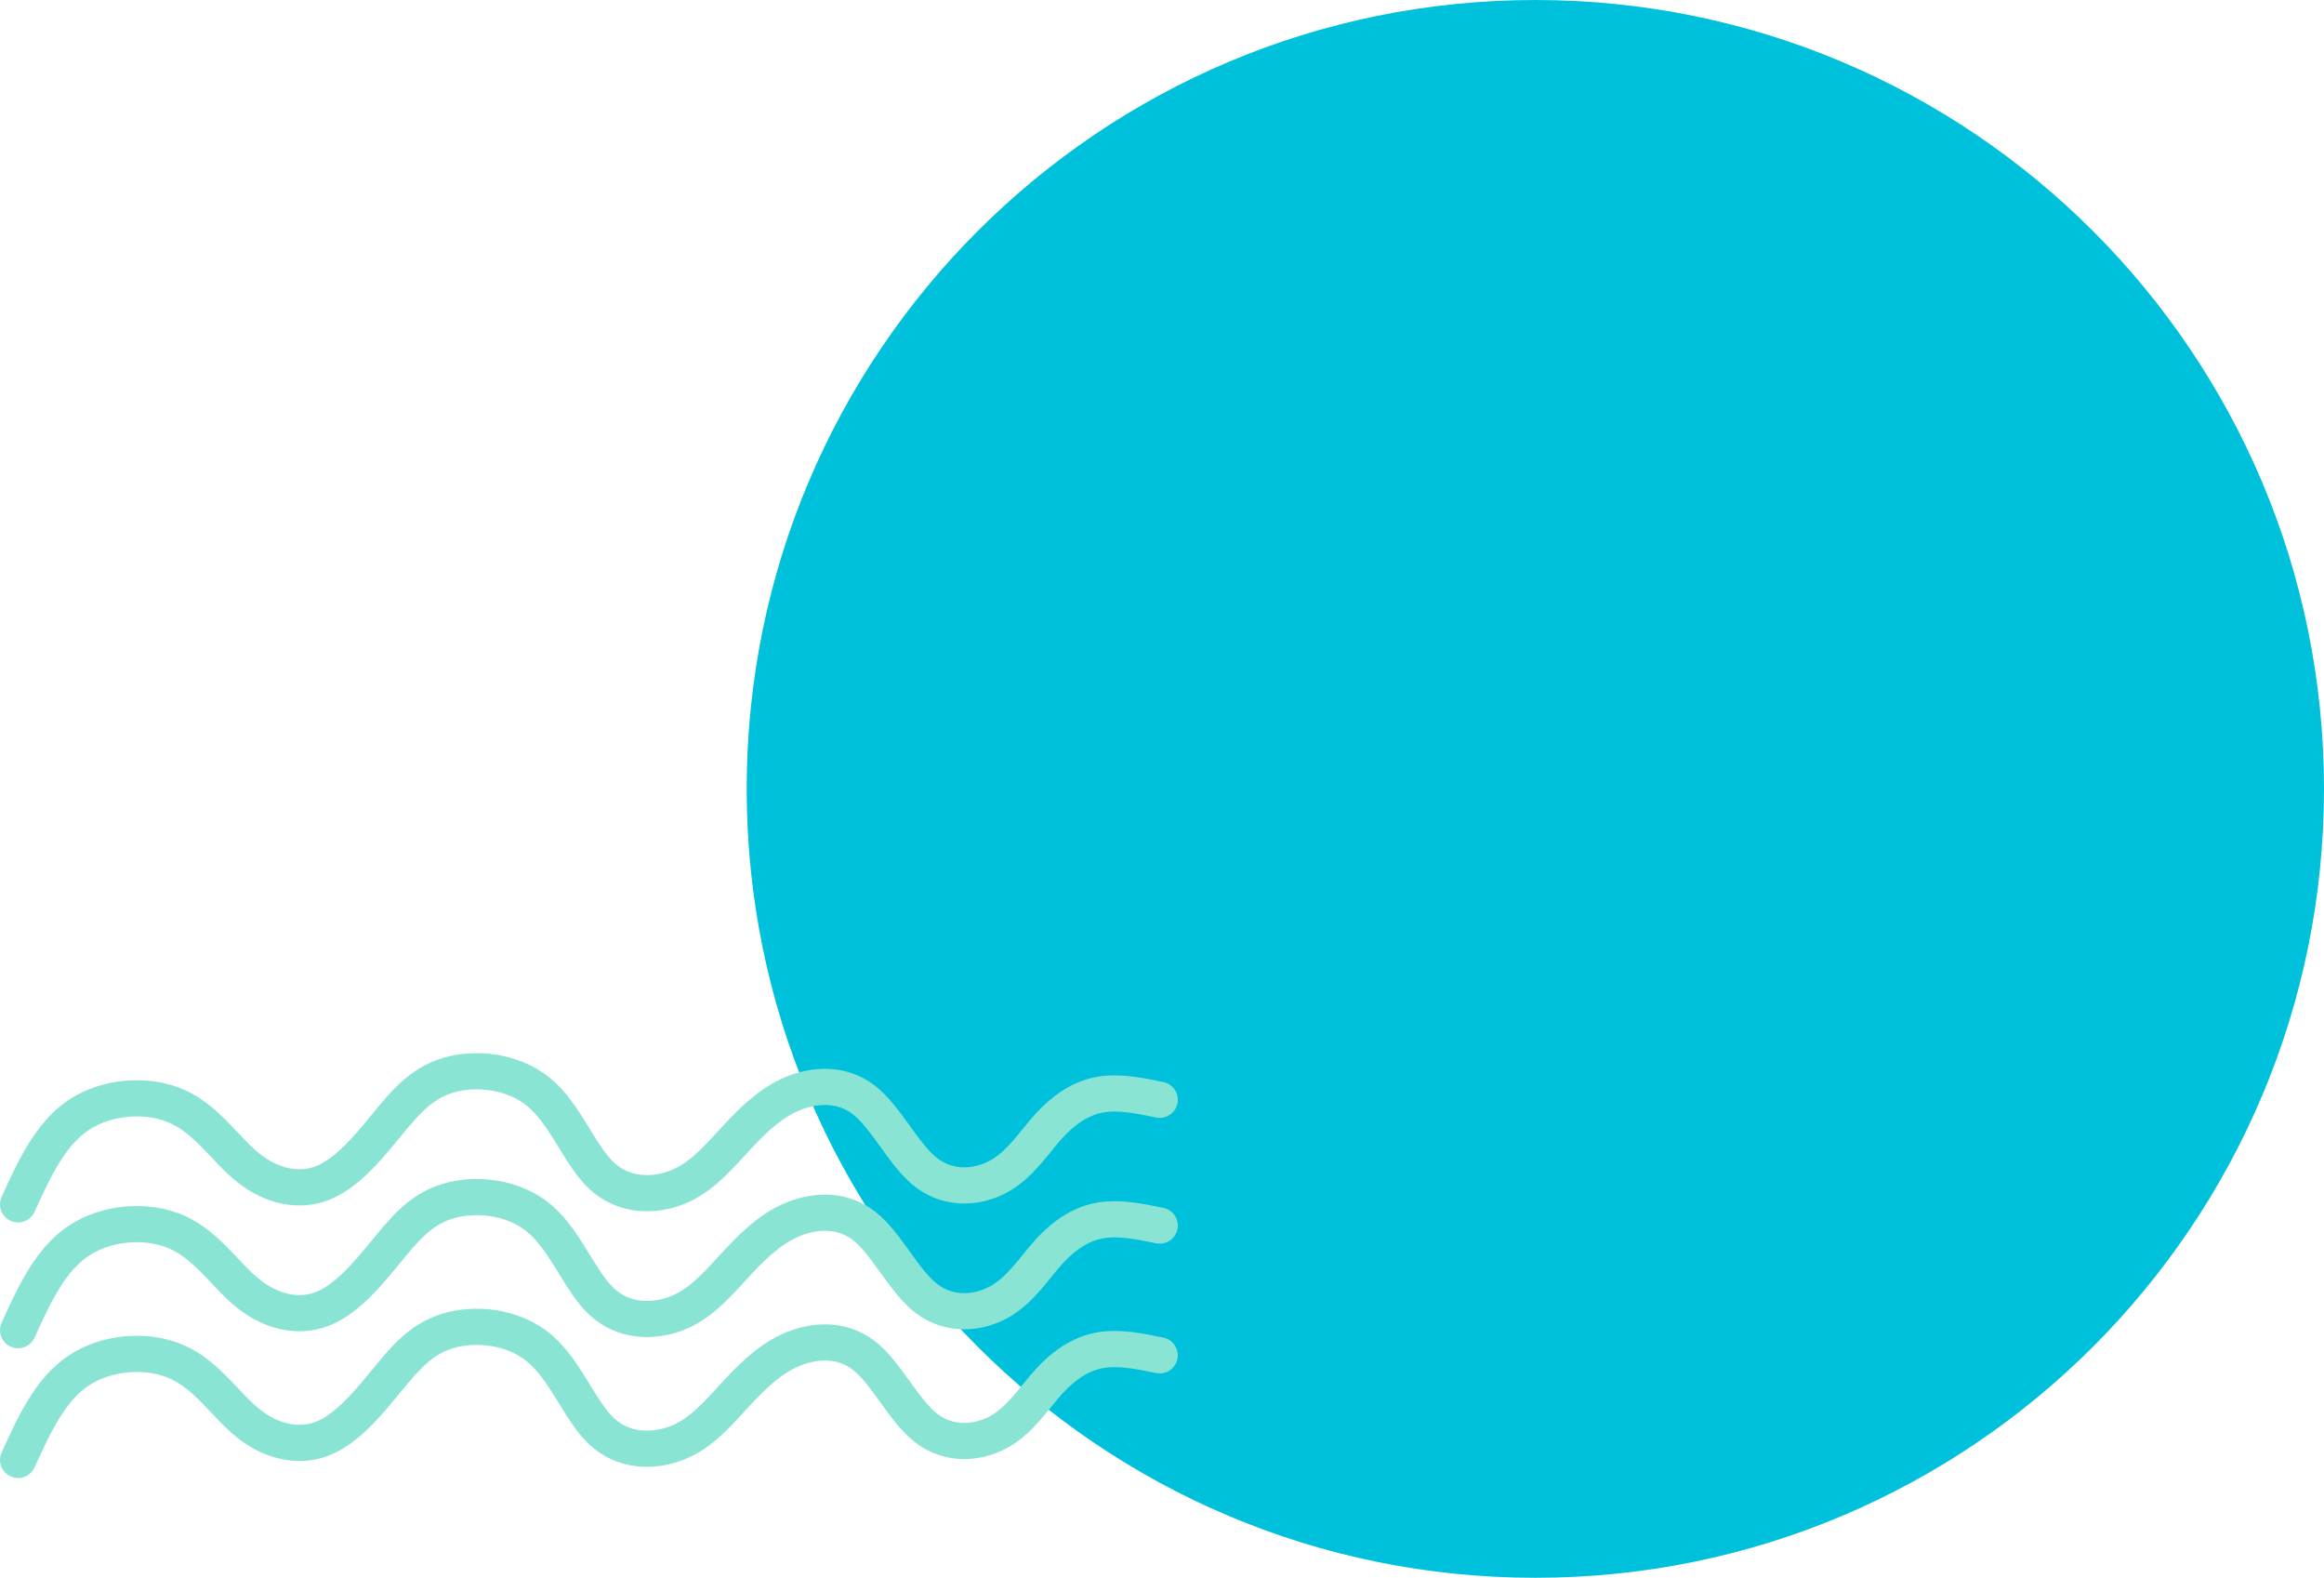
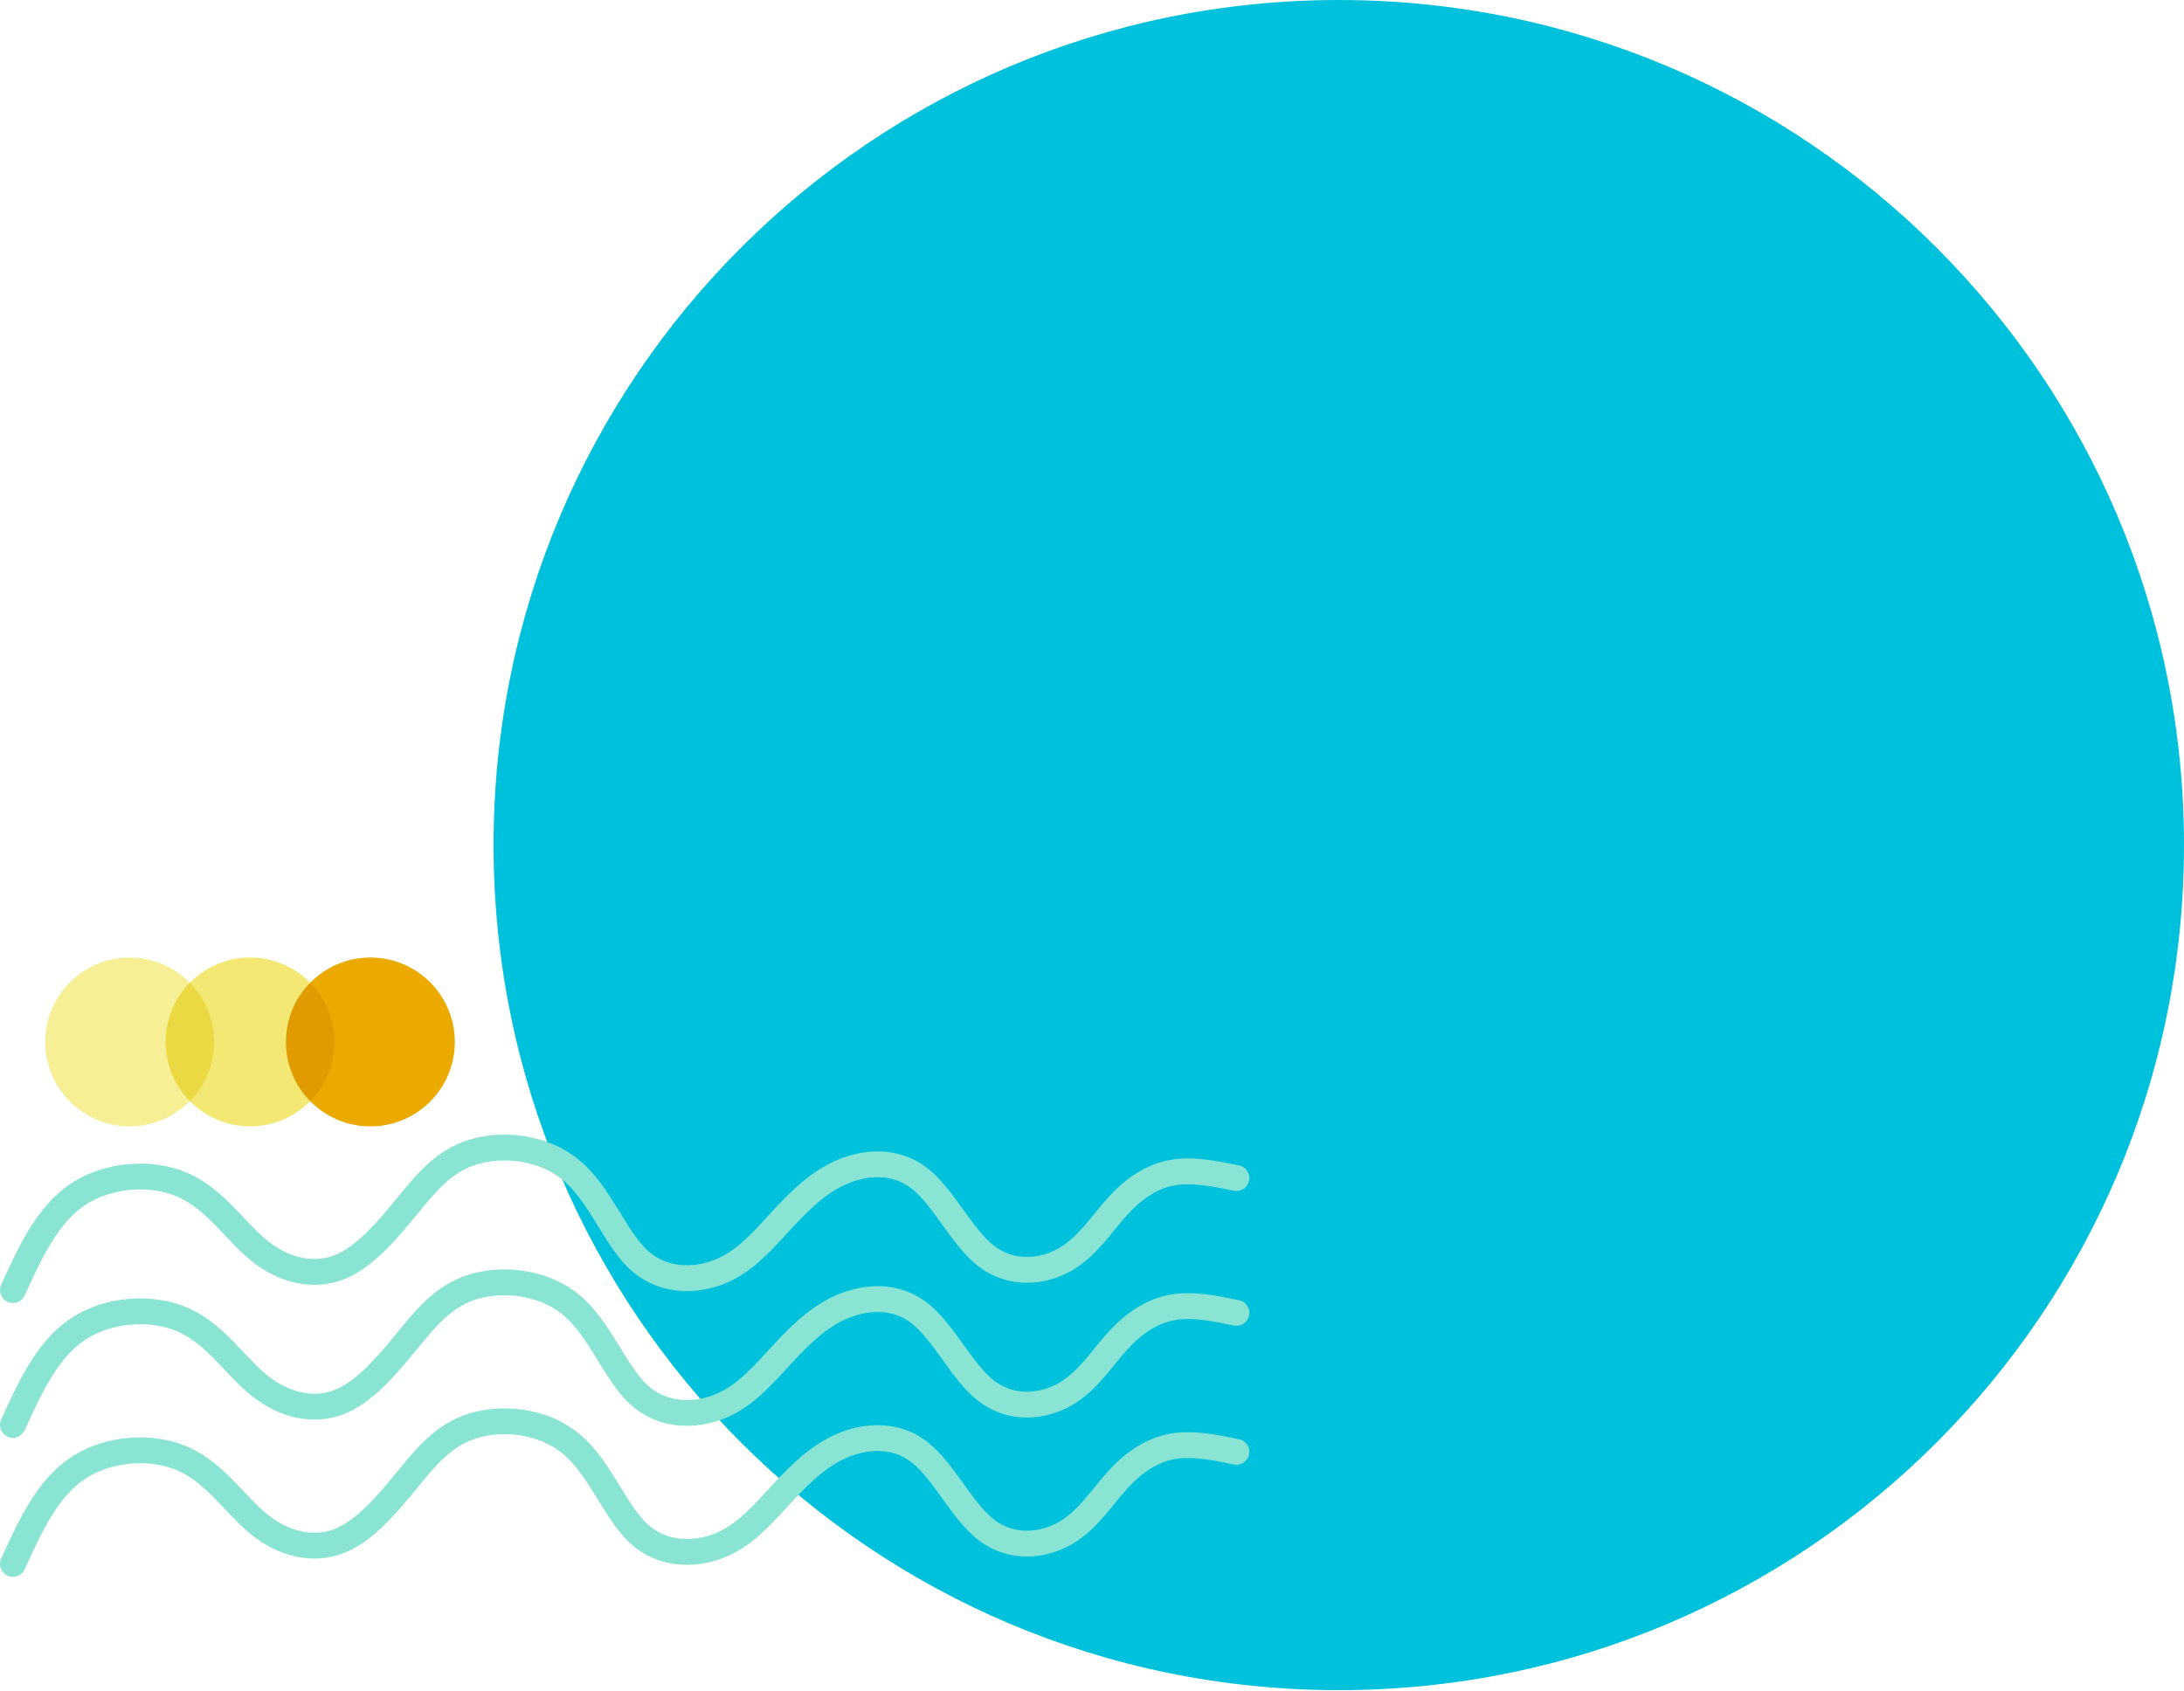
- <svg xmlns="http://www.w3.org/2000/svg" width="204.087mm" height="138.516mm" viewBox="0 0 204.087 138.516" version="1.1" id="svg8">
+ <svg xmlns="http://www.w3.org/2000/svg" width="178.959mm" height="138.516mm" viewBox="0 0 178.959 138.516" version="1.1" id="svg8">
  <defs id="defs2">
    </defs>
-   <g id="layer1" transform="translate(371.0944,421.9335)">
+   <g id="layer1" transform="translate(345.9661,421.9335)">
    <circle style="fill:#00c1dc;fill-opacity:1;stroke-width:6.856;stroke-linecap:round;stroke-linejoin:round;stroke-miterlimit:4;stroke-dasharray:none;stroke-opacity:0.985;paint-order:stroke fill markers" id="path1255-7-2" cx="-236.265" cy="-352.675" r="69.258" />
-     <path style="fill:none;stroke:#8ae4d3;stroke-width:3.175;stroke-linecap:round;stroke-linejoin:miter;stroke-miterlimit:4;stroke-dasharray:none;stroke-opacity:1" d="m -369.507,-316.202 c 1.407,-3.085 2.814,-6.17 5.315,-7.839 2.501,-1.668 6.095,-1.92 8.703,-0.737 2.607,1.182 4.227,3.798 6.219,5.382 1.992,1.584 4.355,2.136 6.442,1.343 2.087,-0.794 3.899,-2.933 5.521,-4.909 1.622,-1.976 3.053,-3.787 5.463,-4.543 2.41,-0.755 5.786,-0.455 8.108,1.491 2.323,1.946 3.558,5.511 5.479,7.305 1.921,1.794 4.521,1.806 6.511,1.057 1.99,-0.749 3.369,-2.257 4.848,-3.867 1.479,-1.609 3.057,-3.319 5.107,-4.267 2.05,-0.947 4.573,-1.131 6.573,0.427 2.001,1.559 3.474,4.848 5.501,6.391 2.027,1.543 4.578,1.32 6.441,0.249 1.862,-1.071 3.021,-2.979 4.349,-4.423 1.327,-1.444 2.797,-2.396 4.436,-2.689 1.639,-0.293 3.44,0.077 5.24,0.447" id="path1251-5-9" />
-     <path style="fill:none;stroke:#8ae4d3;stroke-width:3.175;stroke-linecap:round;stroke-linejoin:miter;stroke-miterlimit:4;stroke-dasharray:none;stroke-opacity:1" d="m -369.507,-305.157 c 1.407,-3.085 2.814,-6.17 5.315,-7.839 2.501,-1.668 6.095,-1.92 8.703,-0.737 2.607,1.182 4.227,3.798 6.219,5.382 1.992,1.584 4.355,2.136 6.442,1.343 2.087,-0.794 3.899,-2.933 5.521,-4.909 1.622,-1.976 3.053,-3.787 5.463,-4.543 2.41,-0.755 5.786,-0.455 8.108,1.491 2.323,1.946 3.558,5.511 5.479,7.305 1.921,1.794 4.521,1.806 6.511,1.057 1.99,-0.749 3.369,-2.257 4.848,-3.867 1.479,-1.609 3.057,-3.319 5.107,-4.267 2.05,-0.947 4.573,-1.131 6.573,0.427 2.001,1.559 3.474,4.848 5.501,6.391 2.027,1.543 4.578,1.32 6.441,0.249 1.862,-1.071 3.021,-2.979 4.349,-4.423 1.327,-1.444 2.797,-2.396 4.436,-2.689 1.639,-0.293 3.44,0.077 5.24,0.447" id="path1251-3-5-1" />
-     <path style="fill:none;stroke:#8ae4d3;stroke-width:3.175;stroke-linecap:round;stroke-linejoin:miter;stroke-miterlimit:4;stroke-dasharray:none;stroke-opacity:1" d="m -369.507,-293.766 c 1.407,-3.085 2.814,-6.17 5.315,-7.839 2.501,-1.668 6.095,-1.92 8.703,-0.737 2.607,1.182 4.227,3.798 6.219,5.382 1.992,1.584 4.355,2.136 6.442,1.343 2.087,-0.794 3.899,-2.933 5.521,-4.909 1.622,-1.976 3.053,-3.787 5.463,-4.543 2.41,-0.755 5.786,-0.455 8.108,1.491 2.323,1.946 3.558,5.511 5.479,7.305 1.921,1.794 4.521,1.806 6.511,1.057 1.99,-0.749 3.369,-2.257 4.848,-3.867 1.479,-1.609 3.057,-3.319 5.107,-4.267 2.05,-0.947 4.573,-1.131 6.573,0.427 2.001,1.559 3.474,4.848 5.501,6.391 2.027,1.543 4.578,1.32 6.441,0.249 1.862,-1.071 3.021,-2.979 4.349,-4.423 1.327,-1.444 2.797,-2.396 4.436,-2.689 1.639,-0.293 3.44,0.077 5.24,0.447" id="path1251-3-6-6-2" />
+     <circle style="fill:#f6ef95;fill-opacity:1;stroke-width:0.685;stroke-linecap:round;stroke-linejoin:round;stroke-opacity:0.985;paint-order:stroke fill markers" id="path1255-9" cx="-335.343" cy="-336.541" r="6.919" />
+     <circle style="mix-blend-mode:multiply;fill:#f3e873;fill-opacity:1;stroke-width:0.685;stroke-linecap:round;stroke-linejoin:round;stroke-opacity:0.985;paint-order:stroke fill markers" id="path1255-9-3" cx="-325.479" cy="-336.541" r="6.919" />
+     <circle style="mix-blend-mode:multiply;fill:#eaaa00;fill-opacity:1;stroke-width:0.685;stroke-linecap:round;stroke-linejoin:round;stroke-opacity:0.985;paint-order:stroke fill markers" id="path1255-9-6" cx="-315.616" cy="-336.541" r="6.919" />
+     <path style="fill:none;stroke:#8ae4d3;stroke-width:2.117;stroke-linecap:round;stroke-linejoin:miter;stroke-miterlimit:4;stroke-dasharray:none;stroke-opacity:1" d="m -344.908,-316.202 c 1.407,-3.085 2.814,-6.17 5.315,-7.839 2.501,-1.668 6.095,-1.92 8.703,-0.737 2.607,1.182 4.227,3.798 6.219,5.382 1.992,1.584 4.355,2.136 6.442,1.343 2.087,-0.794 3.899,-2.933 5.521,-4.909 1.622,-1.976 3.053,-3.787 5.463,-4.543 2.41,-0.755 5.786,-0.455 8.108,1.491 2.323,1.946 3.558,5.511 5.479,7.305 1.921,1.794 4.521,1.806 6.511,1.057 1.99,-0.749 3.369,-2.257 4.848,-3.867 1.479,-1.609 3.057,-3.319 5.107,-4.267 2.05,-0.947 4.573,-1.131 6.573,0.427 2.001,1.559 3.474,4.848 5.501,6.391 2.027,1.543 4.578,1.32 6.441,0.249 1.862,-1.071 3.021,-2.979 4.349,-4.423 1.327,-1.444 2.797,-2.396 4.436,-2.689 1.639,-0.293 3.44,0.077 5.24,0.447" id="path1251-5-9" />
+     <path style="fill:none;stroke:#8ae4d3;stroke-width:2.117;stroke-linecap:round;stroke-linejoin:miter;stroke-miterlimit:4;stroke-dasharray:none;stroke-opacity:1" d="m -344.908,-305.157 c 1.407,-3.085 2.814,-6.17 5.315,-7.839 2.501,-1.668 6.095,-1.92 8.703,-0.737 2.607,1.182 4.227,3.798 6.219,5.382 1.992,1.584 4.355,2.136 6.442,1.343 2.087,-0.794 3.899,-2.933 5.521,-4.909 1.622,-1.976 3.053,-3.787 5.463,-4.543 2.41,-0.755 5.786,-0.455 8.108,1.491 2.323,1.946 3.558,5.511 5.479,7.305 1.921,1.794 4.521,1.806 6.511,1.057 1.99,-0.749 3.369,-2.257 4.848,-3.867 1.479,-1.609 3.057,-3.319 5.107,-4.267 2.05,-0.947 4.573,-1.131 6.573,0.427 2.001,1.559 3.474,4.848 5.501,6.391 2.027,1.543 4.578,1.32 6.441,0.249 1.862,-1.071 3.021,-2.979 4.349,-4.423 1.327,-1.444 2.797,-2.396 4.436,-2.689 1.639,-0.293 3.44,0.077 5.24,0.447" id="path1251-3-5-1" />
+     <path style="fill:none;stroke:#8ae4d3;stroke-width:2.117;stroke-linecap:round;stroke-linejoin:miter;stroke-miterlimit:4;stroke-dasharray:none;stroke-opacity:1" d="m -344.908,-293.766 c 1.407,-3.085 2.814,-6.17 5.315,-7.839 2.501,-1.668 6.095,-1.92 8.703,-0.737 2.607,1.182 4.227,3.798 6.219,5.382 1.992,1.584 4.355,2.136 6.442,1.343 2.087,-0.794 3.899,-2.933 5.521,-4.909 1.622,-1.976 3.053,-3.787 5.463,-4.543 2.41,-0.755 5.786,-0.455 8.108,1.491 2.323,1.946 3.558,5.511 5.479,7.305 1.921,1.794 4.521,1.806 6.511,1.057 1.99,-0.749 3.369,-2.257 4.848,-3.867 1.479,-1.609 3.057,-3.319 5.107,-4.267 2.05,-0.947 4.573,-1.131 6.573,0.427 2.001,1.559 3.474,4.848 5.501,6.391 2.027,1.543 4.578,1.32 6.441,0.249 1.862,-1.071 3.021,-2.979 4.349,-4.423 1.327,-1.444 2.797,-2.396 4.436,-2.689 1.639,-0.293 3.44,0.077 5.24,0.447" id="path1251-3-6-6-2" />
  </g>
</svg>
